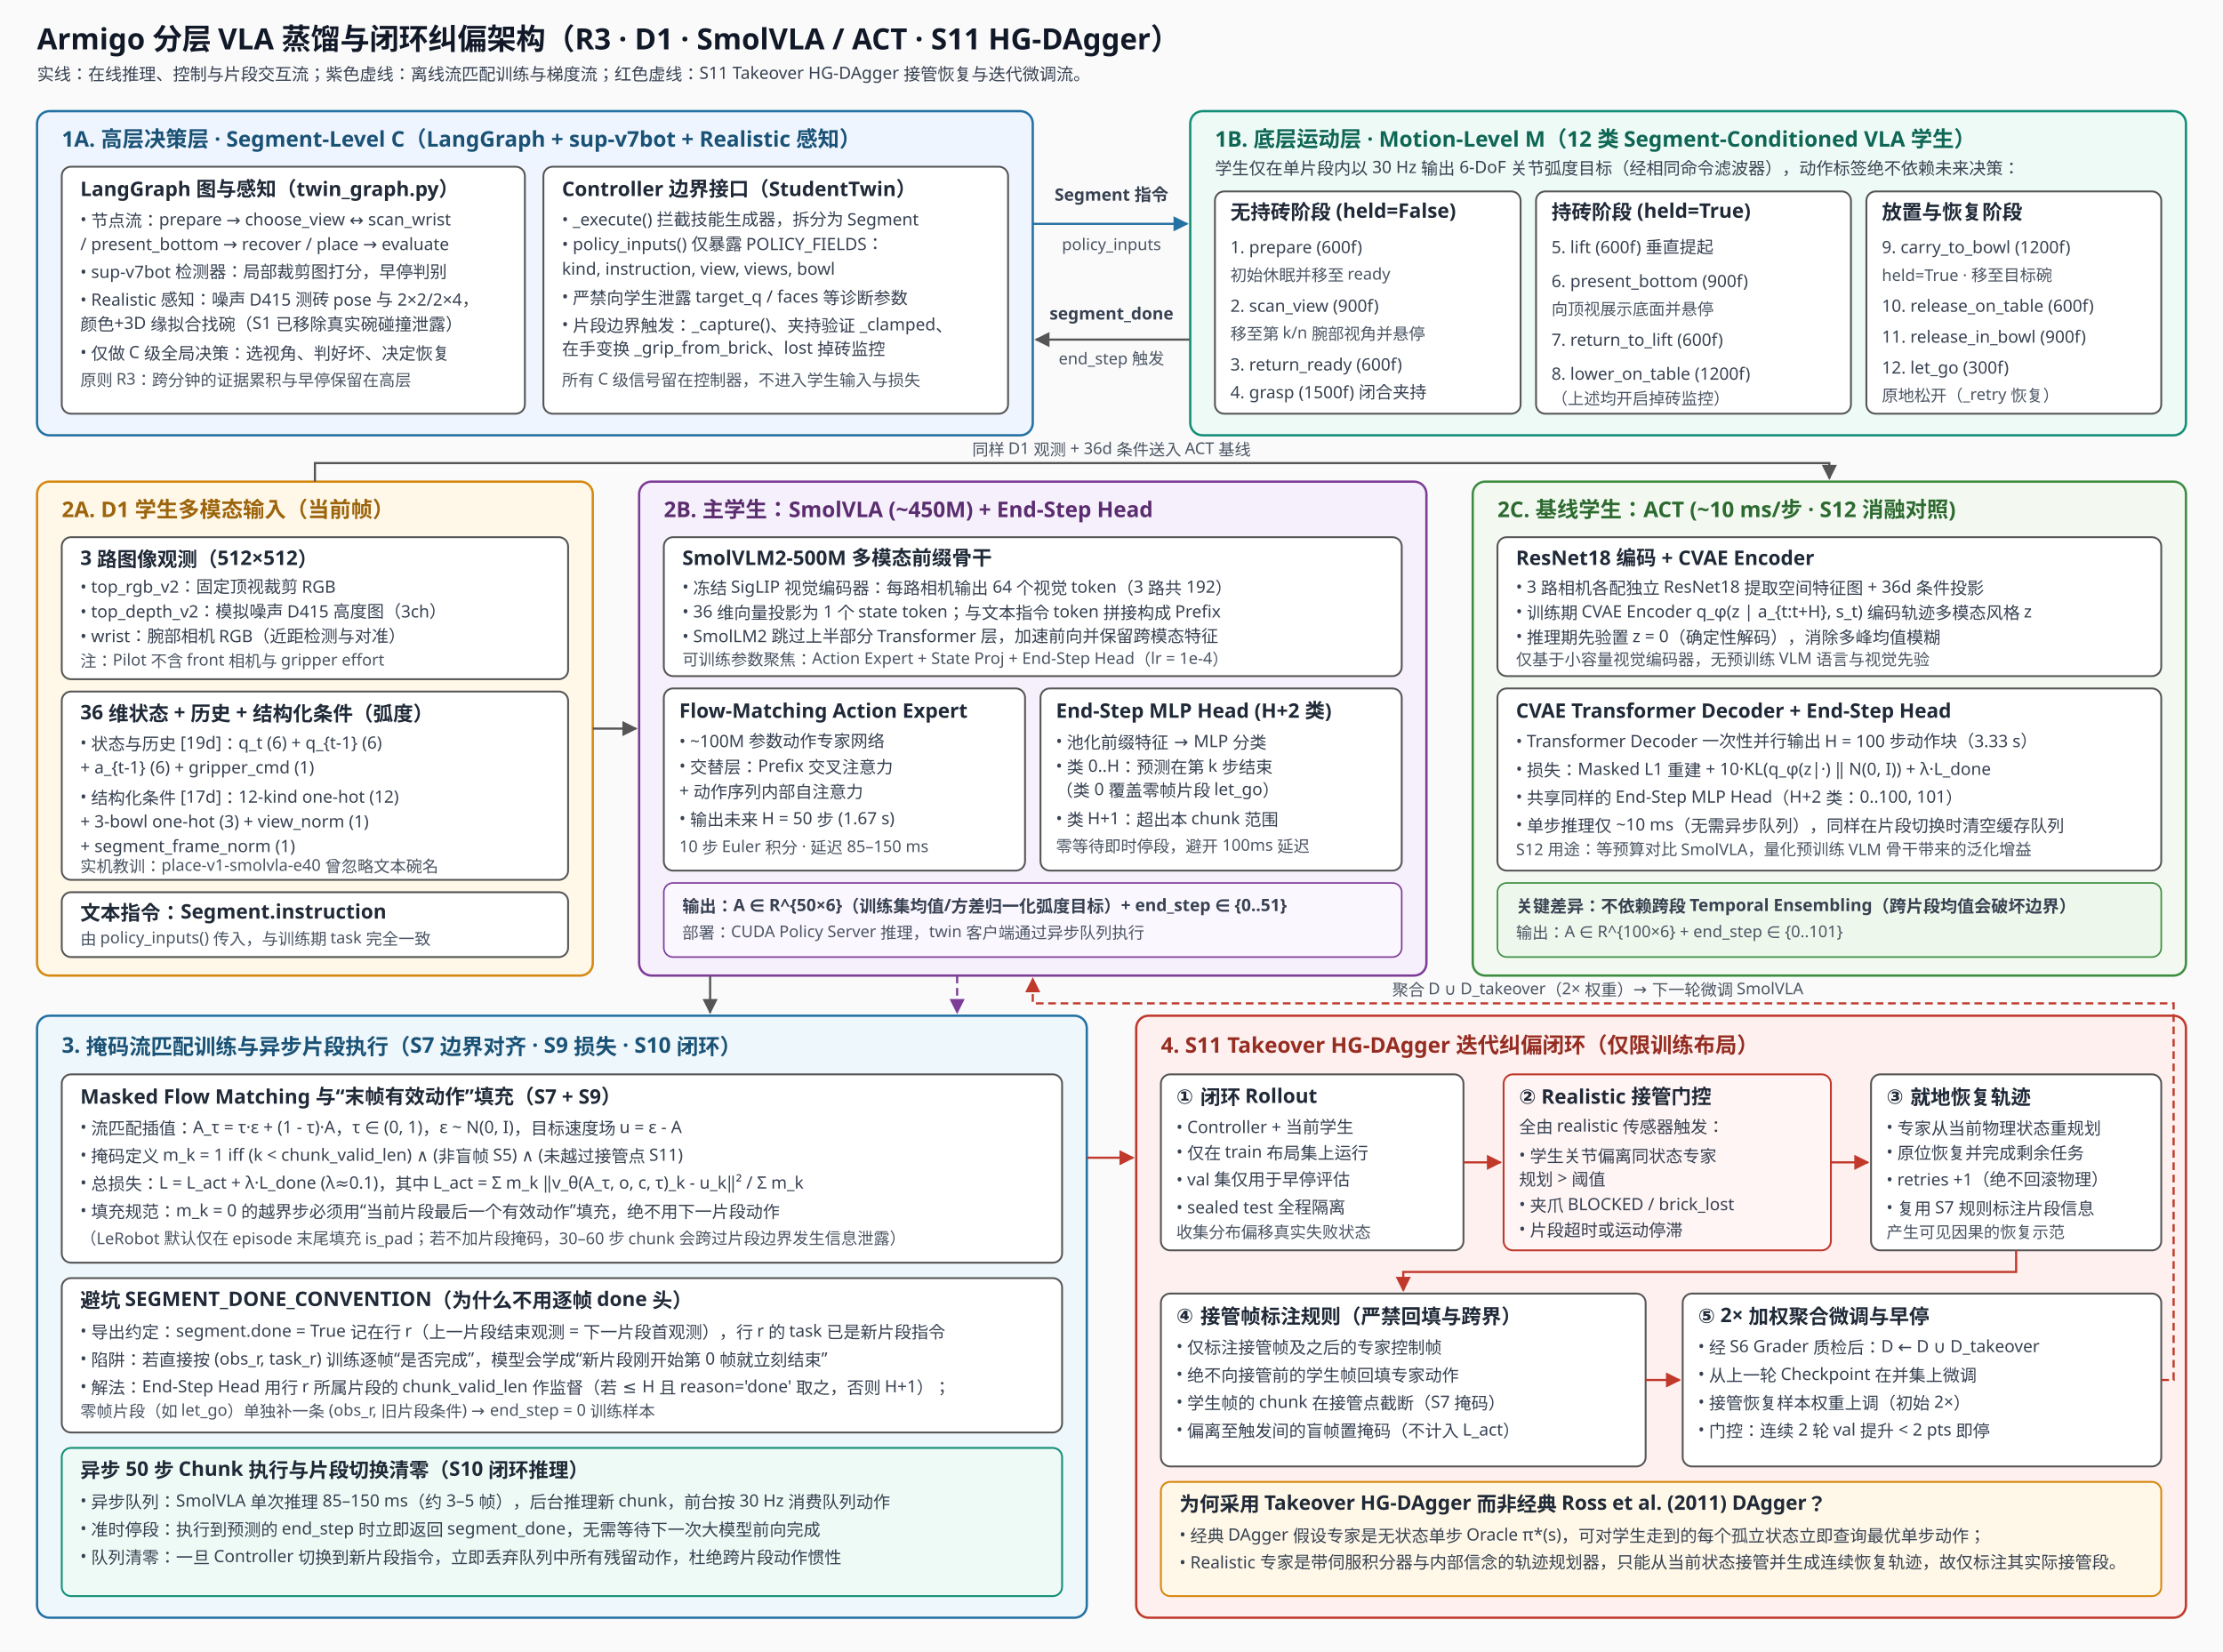
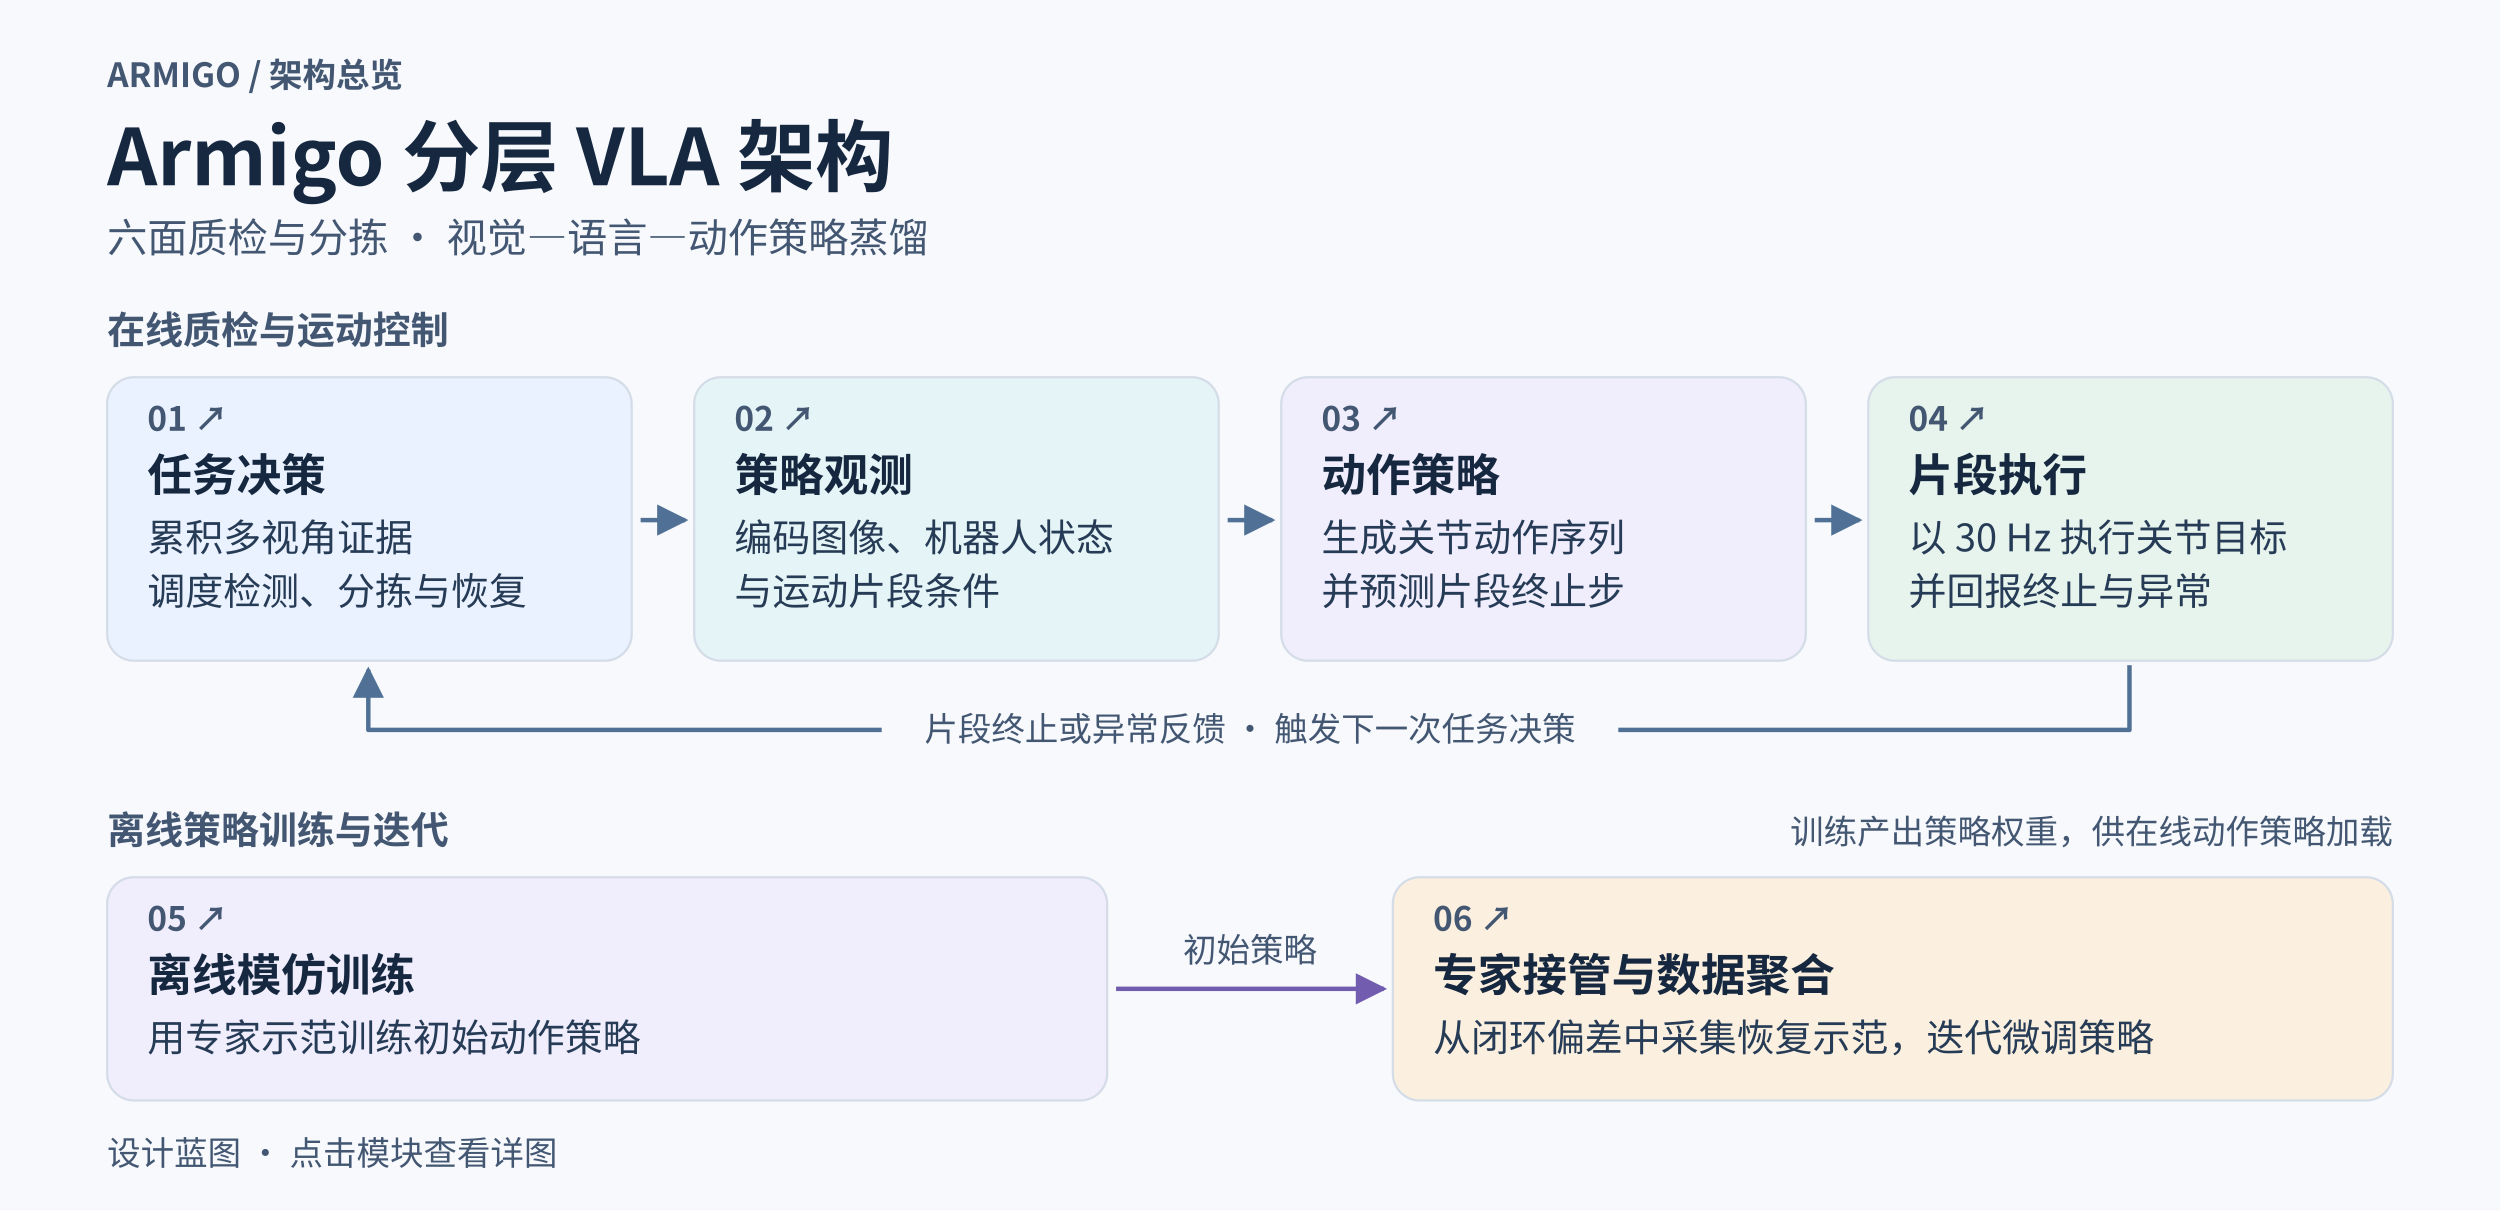
- <svg xmlns="http://www.w3.org/2000/svg" viewBox="0 0 1440 1070" font-family="Segoe UI, Microsoft YaHei, sans-serif" font-size="13">
+ <svg xmlns="http://www.w3.org/2000/svg" viewBox="0 0 1120 542" role="img" aria-labelledby="title description" xml:lang="zh-CN">
  <defs>
-     <marker id="a" viewBox="0 0 10 10" refX="9" refY="5" markerWidth="7" markerHeight="7" orient="auto-start-reverse">
-       <path d="M0,0L10,5L0,10z" fill="#555" />
+     <marker id="online-arrow" viewBox="0 0 10 10" refX="9" refY="5" markerWidth="7" markerHeight="7" orient="auto">
+       <path d="M0 0 L10 5 L0 10 Z" fill="#507195" />
    </marker>
-     <marker id="b" viewBox="0 0 10 10" refX="9" refY="5" markerWidth="7" markerHeight="7" orient="auto-start-reverse">
-       <path d="M0,0L10,5L0,10z" fill="#2471a3" />
+     <marker id="training-arrow" viewBox="0 0 10 10" refX="9" refY="5" markerWidth="7" markerHeight="7" orient="auto">
+       <path d="M0 0 L10 5 L0 10 Z" fill="#715caf" />
    </marker>
-     <marker id="p" viewBox="0 0 10 10" refX="9" refY="5" markerWidth="7" markerHeight="7" orient="auto-start-reverse">
-       <path d="M0,0L10,5L0,10z" fill="#7d3c98" />
-     </marker>
-     <marker id="r" viewBox="0 0 10 10" refX="9" refY="5" markerWidth="7" markerHeight="7" orient="auto-start-reverse">
-       <path d="M0,0L10,5L0,10z" fill="#c0392b" />
-     </marker>
-     <style>
-       .box { fill: #fff; stroke: #555; stroke-width: 1.2; }
-       .t { font-weight: 600; font-size: 13px; fill: #1f2937; }
-       .h { font-weight: 700; font-size: 14px; }
-       .s { font-size: 11px; fill: #374151; }
-       .m { font-size: 10.5px; fill: #4b5563; }
-       .e { stroke: #555; stroke-width: 1.4; fill: none; marker-end: url(#a); }
-       .eb { stroke: #2471a3; stroke-width: 1.4; fill: none; marker-end: url(#b); }
-       .ep { stroke: #7d3c98; stroke-width: 1.4; fill: none; stroke-dasharray: 5 3; marker-end: url(#p); }
-       .er { stroke: #c0392b; stroke-width: 1.4; fill: none; stroke-dasharray: 5 3; marker-end: url(#r); }
-       .ers { stroke: #c0392b; stroke-width: 1.4; fill: none; marker-end: url(#r); }
-     </style>
  </defs>
-   <rect width="1440" height="1070" fill="#fafafa" />
-   <text x="24" y="32" font-size="19" font-weight="700" fill="#111827">Armigo 分层 VLA 蒸馏与闭环纠偏架构（R3 · D1 · SmolVLA / ACT · S11 HG-DAgger）</text>
-   <text x="24" y="52" class="s">实线：在线推理、控制与片段交互流；紫色虚线：离线流匹配训练与梯度流；红色虚线：S11 Takeover HG-DAgger 接管恢复与迭代微调流。</text>
-   <rect x="24" y="72" width="645" height="210" rx="8" fill="#eef5ff" stroke="#2471a3" stroke-width="1.5" />
-   <text x="40" y="95" class="h" fill="#1a5276">1A. 高层决策层 · Segment-Level C（LangGraph + sup-v7bot + Realistic 感知）</text>
-   <rect x="40" y="108" width="300" height="160" rx="6" class="box" />
-   <text x="52" y="127" class="t" fill="#1a5276">LangGraph 图与感知（twin_graph.py）</text>
-   <text x="52" y="146" class="s">• 节点流：prepare → choose_view ↔ scan_wrist</text>
-   <text x="52" y="162" class="s">  / present_bottom → recover / place → evaluate</text>
-   <text x="52" y="180" class="s">• sup-v7bot 检测器：局部裁剪图打分，早停判别</text>
-   <text x="52" y="198" class="s">• Realistic 感知：噪声 D415 测砖 pose 与 2×2/2×4，</text>
-   <text x="52" y="214" class="s">  颜色+3D 缘拟合找碗（S1 已移除真实碗碰撞泄露）</text>
-   <text x="52" y="232" class="s">• 仅做 C 级全局决策：选视角、判好坏、决定恢复</text>
-   <text x="52" y="250" class="m" fill="#1a5276">原则 R3：跨分钟的证据累积与早停保留在高层</text>
-   <rect x="352" y="108" width="301" height="160" rx="6" class="box" />
-   <text x="364" y="127" class="t" fill="#1a5276">Controller 边界接口（StudentTwin）</text>
-   <text x="364" y="146" class="s">• _execute() 拦截技能生成器，拆分为 Segment</text>
-   <text x="364" y="162" class="s">• policy_inputs() 仅暴露 POLICY_FIELDS：</text>
-   <text x="364" y="178" class="s">  kind, instruction, view, views, bowl</text>
-   <text x="364" y="196" class="s">• 严禁向学生泄露 target_q / faces 等诊断参数</text>
-   <text x="364" y="214" class="s">• 片段边界触发：_capture()、夹持验证 _clamped、</text>
-   <text x="364" y="230" class="s">  在手变换 _grip_from_brick、lost 掉砖监控</text>
-   <text x="364" y="250" class="m" fill="#1a5276">所有 C 级信号留在控制器，不进入学生输入与损失</text>
-   <path d="M669,145 L769,145" class="eb" />
-   <text x="720" y="130" text-anchor="middle" class="s" fill="#1a5276" font-weight="600">Segment 指令</text>
-   <text x="720" y="162" text-anchor="middle" class="m">policy_inputs</text>
-   <path d="M771,220 L671,220" class="e" />
-   <text x="720" y="207" text-anchor="middle" class="s" font-weight="600">segment_done</text>
-   <text x="720" y="236" text-anchor="middle" class="m">end_step 触发</text>
-   <rect x="771" y="72" width="645" height="210" rx="8" fill="#eefaf6" stroke="#148f77" stroke-width="1.5" />
-   <text x="787" y="95" class="h" fill="#0e6655">1B. 底层运动层 · Motion-Level M（12 类 Segment-Conditioned VLA 学生）</text>
-   <text x="787" y="113" class="s">学生仅在单片段内以 30 Hz 输出 6-DoF 关节弧度目标（经相同命令滤波器），动作标签绝不依赖未来决策：</text>
-   <rect x="787" y="124" width="198" height="144" rx="6" class="box" />
-   <text x="797" y="142" class="t" fill="#0e6655">无持砖阶段 (held=False)</text>
-   <text x="797" y="164" class="s">1. prepare (600f)</text>
-   <text x="797" y="182" class="m">   初始休眠并移至 ready</text>
-   <text x="797" y="202" class="s">2. scan_view (900f)</text>
-   <text x="797" y="220" class="m">   移至第 k/n 腕部视角并悬停</text>
-   <text x="797" y="240" class="s">3. return_ready (600f)</text>
-   <text x="797" y="258" class="s">4. grasp (1500f) 闭合夹持</text>
-   <rect x="995" y="124" width="204" height="144" rx="6" class="box" />
-   <text x="1005" y="142" class="t" fill="#0e6655">持砖阶段 (held=True)</text>
-   <text x="1005" y="164" class="s">5. lift (600f) 垂直提起</text>
-   <text x="1005" y="186" class="s">6. present_bottom (900f)</text>
-   <text x="1005" y="204" class="m">   向顶视展示底面并悬停</text>
-   <text x="1005" y="224" class="s">7. return_to_lift (600f)</text>
-   <text x="1005" y="246" class="s">8. lower_on_table (1200f)</text>
-   <text x="1005" y="262" class="m">   （上述均开启掉砖监控）</text>
-   <rect x="1209" y="124" width="191" height="144" rx="6" class="box" />
-   <text x="1219" y="142" class="t" fill="#0e6655">放置与恢复阶段</text>
-   <text x="1219" y="164" class="s">9. carry_to_bowl (1200f)</text>
-   <text x="1219" y="182" class="m">   held=True · 移至目标碗</text>
-   <text x="1219" y="202" class="s">10. release_on_table (600f)</text>
-   <text x="1219" y="222" class="s">11. release_in_bowl (900f)</text>
-   <text x="1219" y="242" class="s">12. let_go (300f)</text>
-   <text x="1219" y="260" class="m">    原地松开（_retry 恢复）</text>
-   <rect x="24" y="312" width="360" height="320" rx="8" fill="#fff8e8" stroke="#d68910" stroke-width="1.5" />
-   <text x="40" y="335" class="h" fill="#9c640c">2A. D1 学生多模态输入（当前帧）</text>
-   <rect x="40" y="348" width="328" height="92" rx="6" class="box" />
-   <text x="52" y="366" class="t" fill="#9c640c">3 路图像观测（512×512）</text>
-   <text x="52" y="384" class="s">• top_rgb_v2：固定顶视裁剪 RGB</text>
-   <text x="52" y="400" class="s">• top_depth_v2：模拟噪声 D415 高度图（3ch）</text>
-   <text x="52" y="416" class="s">• wrist：腕部相机 RGB（近距检测与对准）</text>
-   <text x="52" y="432" class="m">注：Pilot 不含 front 相机与 gripper effort</text>
-   <rect x="40" y="448" width="328" height="122" rx="6" class="box" />
-   <text x="52" y="466" class="t" fill="#9c640c">36 维状态 + 历史 + 结构化条件（弧度）</text>
-   <text x="52" y="485" class="s">• 状态与历史 [19d]：q_t (6) + q_{t-1} (6)</text>
-   <text x="52" y="501" class="s">  + a_{t-1} (6) + gripper_cmd (1)</text>
-   <text x="52" y="520" class="s">• 结构化条件 [17d]：12-kind one-hot (12)</text>
-   <text x="52" y="536" class="s">  + 3-bowl one-hot (3) + view_norm (1)</text>
-   <text x="52" y="552" class="s">  + segment_frame_norm (1)</text>
-   <text x="52" y="565" class="m">实机教训：place-v1-smolvla-e40 曾忽略文本碗名</text>
-   <rect x="40" y="578" width="328" height="42" rx="6" class="box" />
-   <text x="52" y="596" class="t" fill="#9c640c">文本指令：Segment.instruction</text>
-   <text x="52" y="612" class="m">由 policy_inputs() 传入，与训练期 task 完全一致</text>
-   <rect x="414" y="312" width="510" height="320" rx="8" fill="#f5f0fb" stroke="#7d3c98" stroke-width="1.5" />
-   <text x="430" y="335" class="h" fill="#5b2c6f">2B. 主学生：SmolVLA (~450M) + End-Step Head</text>
-   <rect x="430" y="348" width="478" height="90" rx="6" class="box" />
-   <text x="442" y="366" class="t" fill="#5b2c6f">SmolVLM2-500M 多模态前缀骨干</text>
-   <text x="442" y="384" class="s">• 冻结 SigLIP 视觉编码器：每路相机输出 64 个视觉 token（3 路共 192）</text>
-   <text x="442" y="400" class="s">• 36 维向量投影为 1 个 state token；与文本指令 token 拼接构成 Prefix</text>
-   <text x="442" y="416" class="s">• SmolLM2 跳过上半部分 Transformer 层，加速前向并保留跨模态特征</text>
-   <text x="442" y="431" class="m">可训练参数聚焦：Action Expert + State Proj + End-Step Head（lr = 1e-4）</text>
-   <rect x="430" y="446" width="234" height="118" rx="6" class="box" />
-   <text x="440" y="465" class="t" fill="#5b2c6f">Flow-Matching Action Expert</text>
-   <text x="440" y="484" class="s">• ~100M 参数动作专家网络</text>
-   <text x="440" y="500" class="s">• 交替层：Prefix 交叉注意力</text>
-   <text x="440" y="516" class="s">  + 动作序列内部自注意力</text>
-   <text x="440" y="534" class="s">• 输出未来 H = 50 步 (1.67 s)</text>
-   <text x="440" y="552" class="m">10 步 Euler 积分 · 延迟 85–150 ms</text>
-   <rect x="674" y="446" width="234" height="118" rx="6" class="box" />
-   <text x="684" y="465" class="t" fill="#5b2c6f">End-Step MLP Head (H+2 类)</text>
-   <text x="684" y="484" class="s">• 池化前缀特征 → MLP 分类</text>
-   <text x="684" y="500" class="s">• 类 0..H：预测在第 k 步结束</text>
-   <text x="684" y="516" class="s">  （类 0 覆盖零帧片段 let_go）</text>
-   <text x="684" y="534" class="s">• 类 H+1：超出本 chunk 范围</text>
-   <text x="684" y="552" class="m">零等待即时停段，避开 100ms 延迟</text>
-   <rect x="430" y="572" width="478" height="48" rx="6" fill="#fbf7ff" stroke="#7d3c98" stroke-width="1" />
-   <text x="442" y="591" class="s" font-weight="600" fill="#5b2c6f">输出：A ∈ R^{50×6}（训练集均值/方差归一化弧度目标）+ end_step ∈ {0..51}</text>
-   <text x="442" y="608" class="m">部署：CUDA Policy Server 推理，twin 客户端通过异步队列执行</text>
-   <rect x="954" y="312" width="462" height="320" rx="8" fill="#f3f9f1" stroke="#3c8d40" stroke-width="1.5" />
-   <text x="970" y="335" class="h" fill="#2d6a30">2C. 基线学生：ACT (~10 ms/步 · S12 消融对照)</text>
-   <rect x="970" y="348" width="430" height="90" rx="6" class="box" />
-   <text x="982" y="366" class="t" fill="#2d6a30">ResNet18 编码 + CVAE Encoder</text>
-   <text x="982" y="384" class="s">• 3 路相机各配独立 ResNet18 提取空间特征图 + 36d 条件投影</text>
-   <text x="982" y="400" class="s">• 训练期 CVAE Encoder q_φ(z | a_{t:t+H}, s_t) 编码轨迹多模态风格 z</text>
-   <text x="982" y="416" class="s">• 推理期先验置 z = 0（确定性解码），消除多峰均值模糊</text>
-   <text x="982" y="431" class="m">仅基于小容量视觉编码器，无预训练 VLM 语言与视觉先验</text>
-   <rect x="970" y="446" width="430" height="118" rx="6" class="box" />
-   <text x="982" y="465" class="t" fill="#2d6a30">CVAE Transformer Decoder + End-Step Head</text>
-   <text x="982" y="484" class="s">• Transformer Decoder 一次性并行输出 H = 100 步动作块（3.33 s）</text>
-   <text x="982" y="502" class="s">• 损失：Masked L1 重建 + 10·KL(q_φ(z|·) ‖ N(0, I)) + λ·L_done</text>
-   <text x="982" y="520" class="s">• 共享同样的 End-Step MLP Head（H+2 类：0..100, 101）</text>
-   <text x="982" y="538" class="s">• 单步推理仅 ~10 ms（无需异步队列），同样在片段切换时清空缓存队列</text>
-   <text x="982" y="554" class="m">S12 用途：等预算对比 SmolVLA，量化预训练 VLM 骨干带来的泛化增益</text>
-   <rect x="970" y="572" width="430" height="48" rx="6" fill="#edf7ec" stroke="#3c8d40" stroke-width="1" />
-   <text x="982" y="591" class="s" font-weight="600" fill="#2d6a30">关键差异：不依赖跨段 Temporal Ensembling（跨片段均值会破坏边界）</text>
-   <text x="982" y="608" class="m">输出：A ∈ R^{100×6} + end_step ∈ {0..101}</text>
-   <path d="M384,472 L412,472" class="e" />
-   <path d="M204,312 L204,300 L1185,300 L1185,310" class="e" />
-   <text x="720" y="295" text-anchor="middle" class="m" fill="#9c640c">同样 D1 观测 + 36d 条件送入 ACT 基线</text>
-   <path d="M620,632 L620,656" class="ep" />
-   <path d="M460,632 L460,656" class="e" />
-   <rect x="24" y="658" width="680" height="390" rx="8" fill="#eef7fb" stroke="#2471a3" stroke-width="1.5" />
-   <text x="40" y="682" class="h" fill="#1a5276">3. 掩码流匹配训练与异步片段执行（S7 边界对齐 · S9 损失 · S10 闭环）</text>
-   <rect x="40" y="696" width="648" height="122" rx="6" class="box" />
-   <text x="52" y="715" class="t" fill="#1a5276">Masked Flow Matching 与“末帧有效动作”填充（S7 + S9）</text>
-   <text x="52" y="734" class="s">• 流匹配插值：A_τ = τ·ε + (1 - τ)·A，τ ∈ (0, 1)，ε ~ N(0, I)，目标速度场 u = ε - A</text>
-   <text x="52" y="752" class="s">• 掩码定义 m_k = 1 iff (k &lt; chunk_valid_len) ∧ (非盲帧 S5) ∧ (未越过接管点 S11)</text>
-   <text x="52" y="770" class="s">• 总损失：L = L_act + λ·L_done (λ≈0.1)，其中 L_act = Σ m_k ‖v_θ(A_τ, o, c, τ)_k - u_k‖² / Σ m_k</text>
-   <text x="52" y="788" class="s">• 填充规范：m_k = 0 的越界步必须用“当前片段最后一个有效动作”填充，绝不用下一片段动作</text>
-   <text x="52" y="806" class="m">（LeRobot 默认仅在 episode 末尾填充 is_pad；若不加片段掩码，30–60 步 chunk 会跨过片段边界发生信息泄露）</text>
-   <rect x="40" y="828" width="648" height="100" rx="6" class="box" />
-   <text x="52" y="847" class="t" fill="#c0392b">避坑 SEGMENT_DONE_CONVENTION（为什么不用逐帧 done 头）</text>
-   <text x="52" y="866" class="s">• 导出约定：segment.done = True 记在行 r（上一片段结束观测 = 下一片段首观测），行 r 的 task 已是新片段指令</text>
-   <text x="52" y="884" class="s">• 陷阱：若直接按 (obs_r, task_r) 训练逐帧“是否完成”，模型会学成“新片段刚开始第 0 帧就立刻结束”</text>
-   <text x="52" y="902" class="s">• 解法：End-Step Head 用行 r 所属片段的 chunk_valid_len 作监督（若 ≤ H 且 reason='done' 取之，否则 H+1）；</text>
-   <text x="52" y="918" class="m">  零帧片段（如 let_go）单独补一条 (obs_r, 旧片段条件) → end_step = 0 训练样本</text>
-   <rect x="40" y="938" width="648" height="96" rx="6" fill="#eefaf6" stroke="#148f77" stroke-width="1.2" />
-   <text x="52" y="957" class="t" fill="#0e6655">异步 50 步 Chunk 执行与片段切换清零（S10 闭环推理）</text>
-   <text x="52" y="976" class="s">• 异步队列：SmolVLA 单次推理 85–150 ms（约 3–5 帧），后台推理新 chunk，前台按 30 Hz 消费队列动作</text>
-   <text x="52" y="994" class="s">• 准时停段：执行到预测的 end_step 时立即返回 segment_done，无需等待下一次大模型前向完成</text>
-   <text x="52" y="1012" class="s">• 队列清零：一旦 Controller 切换到新片段指令，立即丢弃队列中所有残留动作，杜绝跨片段动作惯性</text>
-   <path d="M704,750 L734,750" class="ers" />
-   <rect x="736" y="658" width="680" height="390" rx="8" fill="#fdf0ef" stroke="#c0392b" stroke-width="1.5" />
-   <text x="752" y="682" class="h" fill="#962d22">4. S11 Takeover HG-DAgger 迭代纠偏闭环（仅限训练布局）</text>
-   <rect x="752" y="696" width="196" height="114" rx="6" class="box" />
-   <text x="762" y="715" class="t" fill="#962d22">① 闭环 Rollout</text>
-   <text x="762" y="734" class="s">• Controller + 当前学生</text>
-   <text x="762" y="750" class="s">• 仅在 train 布局集上运行</text>
-   <text x="762" y="768" class="s">• val 集仅用于早停评估</text>
-   <text x="762" y="786" class="s">• sealed test 全程隔离</text>
-   <text x="762" y="802" class="m">收集分布偏移真实失败状态</text>
-   <path d="M948,753 L972,753" class="ers" />
-   <rect x="974" y="696" width="212" height="114" rx="6" fill="#fff5f5" stroke="#c0392b" stroke-width="1.2" />
-   <text x="984" y="715" class="t" fill="#962d22">② Realistic 接管门控</text>
-   <text x="984" y="734" class="s">全由 realistic 传感器触发：</text>
-   <text x="984" y="752" class="s">• 学生关节偏离同状态专家</text>
-   <text x="984" y="768" class="s">  规划 &gt; 阈值</text>
-   <text x="984" y="784" class="s">• 夹爪 BLOCKED / brick_lost</text>
-   <text x="984" y="800" class="s">• 片段超时或运动停滞</text>
-   <path d="M1186,753 L1210,753" class="ers" />
-   <rect x="1212" y="696" width="188" height="114" rx="6" class="box" />
-   <text x="1222" y="715" class="t" fill="#962d22">③ 就地恢复轨迹</text>
-   <text x="1222" y="734" class="s">• 专家从当前物理状态重规划</text>
-   <text x="1222" y="750" class="s">• 原位恢复并完成剩余任务</text>
-   <text x="1222" y="768" class="s">• retries +1（绝不回滚物理）</text>
-   <text x="1222" y="786" class="s">• 复用 S7 规则标注片段信息</text>
-   <text x="1222" y="802" class="m">产生可见因果的恢复示范</text>
-   <path d="M1306,810 L1306,824 L909,824 L909,836" class="ers" />
-   <rect x="752" y="838" width="314" height="112" rx="6" class="box" />
-   <text x="762" y="857" class="t" fill="#962d22">④ 接管帧标注规则（严禁回填与跨界）</text>
-   <text x="762" y="876" class="s">• 仅标注接管帧及之后的专家控制帧</text>
-   <text x="762" y="894" class="s">• 绝不向接管前的学生帧回填专家动作</text>
-   <text x="762" y="912" class="s">• 学生帧的 chunk 在接管点截断（S7 掩码）</text>
-   <text x="762" y="930" class="s">• 偏离至触发间的盲帧置掩码（不计入 L_act）</text>
-   <path d="M1066,894 L1088,894" class="ers" />
-   <rect x="1090" y="838" width="310" height="112" rx="6" class="box" />
-   <text x="1100" y="857" class="t" fill="#962d22">⑤ 2× 加权聚合微调与早停</text>
-   <text x="1100" y="876" class="s">• 经 S6 Grader 质检后：D ← D ∪ D_takeover</text>
-   <text x="1100" y="894" class="s">• 从上一轮 Checkpoint 在并集上微调</text>
-   <text x="1100" y="912" class="s">• 接管恢复样本权重上调（初始 2×）</text>
-   <text x="1100" y="930" class="s">• 门控：连续 2 轮 val 提升 &lt; 2 pts 即停</text>
-   <path d="M1400,894 L1408,894 L1408,650 L669,650 L669,634" class="er" />
-   <text x="1035" y="645" text-anchor="middle" class="m" fill="#962d22">聚合 D ∪ D_takeover（2× 权重）→ 下一轮微调 SmolVLA</text>
-   <rect x="752" y="960" width="648" height="74" rx="6" fill="#fff8e8" stroke="#d68910" stroke-width="1.2" />
-   <text x="764" y="979" class="t" fill="#9c640c">为何采用 Takeover HG-DAgger 而非经典 Ross et al. (2011) DAgger？</text>
-   <text x="764" y="998" class="s">• 经典 DAgger 假设专家是无状态单步 Oracle π*(s)，可对学生走到的每个孤立状态立即查询最优单步动作；</text>
-   <text x="764" y="1016" class="s">• Realistic 专家是带伺服积分器与内部信念的轨迹规划器，只能从当前状态接管并生成连续恢复轨迹，故仅标注其实际接管段。</text>
+   <style>
+     text { font-family: "Microsoft YaHei", "PingFang SC", "Noto Sans CJK SC", sans-serif; fill: #162840; }
+     .meta { font-size: 15px; font-weight: 700; fill: #435773; }
+     .title { font-size: 35px; font-weight: 700; }
+     .subtitle { font-size: 18px; fill: #435773; }
+     .section { font-size: 17px; font-weight: 700; fill: #435773; }
+     .label { font-size: 20px; font-weight: 700; }
+     .body { font-size: 17px; fill: #263b55; }
+     .small { font-size: 15px; fill: #435773; }
+     .note { font-size: 16px; fill: #435773; }
+     .link { font-size: 15px; font-weight: 700; fill: #1c528d; }
+     .card-link:hover rect, .card-link:focus rect { stroke: #1c528d; stroke-width: 2; }
+     .return-link:hover text, .return-link:focus text { text-decoration: underline; }
+   </style>
+   <rect x="0" y="0" width="1120" height="542" rx="0" fill="#f7f9fc" />
+   <text x="48" y="39" class="meta">ARMIGO / 架构总览</text>
+   <text x="48" y="83" class="title">Armigo 分层 VLA 架构</text>
+   <text x="48" y="113" class="subtitle">六面质检与分拣 · 视觉—语言—动作策略蒸馏</text>
+   <text x="48" y="154" class="section">在线质检与运动控制</text>
+   <a href="vla_task_decision.svg" class="card-link" aria-label="任务决策详图">
+     <rect x="48" y="169" width="235" height="127" rx="12" fill="#eaf2ff" stroke="#d4dce7" />
+     <text x="66" y="193" class="meta">01 ↗</text>
+     <text x="66" y="220" class="label">任务决策</text>
+     <text x="66" y="247" class="body">累积多视角证据</text>
+     <text x="66" y="271" class="body">调度检测、分拣与恢复</text>
+   </a>
+   <path d="M287 233 H307" fill="none" stroke="#507195" stroke-width="2" stroke-linejoin="round" marker-end="url(#online-arrow)" />
+   <a href="vla_observations.svg" class="card-link" aria-label="策略观测详图">
+     <rect x="311" y="169" width="235" height="127" rx="12" fill="#e5f4f6" stroke="#d4dce7" />
+     <text x="329" y="193" class="meta">02 ↗</text>
+     <text x="329" y="220" class="label">策略观测</text>
+     <text x="329" y="247" class="body">编码图像、机器人状态</text>
+     <text x="329" y="271" class="body">与运动片段条件</text>
+   </a>
+   <path d="M550 233 H570" fill="none" stroke="#507195" stroke-width="2" stroke-linejoin="round" marker-end="url(#online-arrow)" />
+   <a href="vla_policy_models.svg" class="card-link" aria-label="动作策略详图">
+     <rect x="574" y="169" width="235" height="127" rx="12" fill="#f0edfd" stroke="#d4dce7" />
+     <text x="592" y="193" class="meta">03 ↗</text>
+     <text x="592" y="220" class="label">动作策略</text>
+     <text x="592" y="247" class="body">生成关节动作序列</text>
+     <text x="592" y="271" class="body">并预测片段终止步</text>
+   </a>
+   <path d="M813 233 H833" fill="none" stroke="#507195" stroke-width="2" stroke-linejoin="round" marker-end="url(#online-arrow)" />
+   <a href="vla_segment_execution.svg" class="card-link" aria-label="片段执行详图">
+     <rect x="837" y="169" width="235" height="127" rx="12" fill="#e7f4ed" stroke="#d4dce7" />
+     <text x="855" y="193" class="meta">04 ↗</text>
+     <text x="855" y="220" class="label">片段执行</text>
+     <text x="855" y="247" class="body">以 30 Hz 执行关节目标</text>
+     <text x="855" y="271" class="body">并回报终止与异常</text>
+   </a>
+   <path d="M954 298 V327 H165 V300" fill="none" stroke="#507195" stroke-width="2" stroke-linejoin="round" marker-end="url(#online-arrow)" />
+   <rect x="395" y="314" width="330" height="26" rx="0" fill="#f7f9fc" />
+   <text x="560" y="332" class="small" text-anchor="middle">片段终止或异常反馈 · 触发下一次任务决策</text>
+   <text x="48" y="378" class="section">离线策略训练与迭代</text>
+   <text x="1072" y="378" class="small" text-anchor="end">训练产出策略权重，供在线动作策略加载</text>
+   <a href="vla_imitation_training.svg" class="card-link" aria-label="离线模仿训练详图">
+     <rect x="48" y="393" width="448" height="100" rx="12" fill="#f0edfd" stroke="#d4dce7" />
+     <text x="66" y="417" class="meta">05 ↗</text>
+     <text x="66" y="444" class="label">离线模仿训练</text>
+     <text x="66" y="471" class="body">用专家示范训练初始动作策略</text>
+   </a>
+   <a href="vla_expert_takeover.svg" class="card-link" aria-label="专家接管与数据聚合详图">
+     <rect x="624" y="393" width="448" height="100" rx="12" fill="#fbf0df" stroke="#d4dce7" />
+     <text x="642" y="417" class="meta">06 ↗</text>
+     <text x="642" y="444" class="label">专家接管与数据聚合</text>
+     <text x="642" y="471" class="body">从闭环偏差中采集恢复示范，迭代微调策略</text>
+   </a>
+   <path d="M500 443 H620" fill="none" stroke="#715caf" stroke-width="2" stroke-linejoin="round" marker-end="url(#training-arrow)" />
+   <text x="560" y="431" class="small" text-anchor="middle">初始策略</text>
+   <text x="48" y="522" class="small">设计蓝图 · 点击模块查看详图</text>
</svg>
